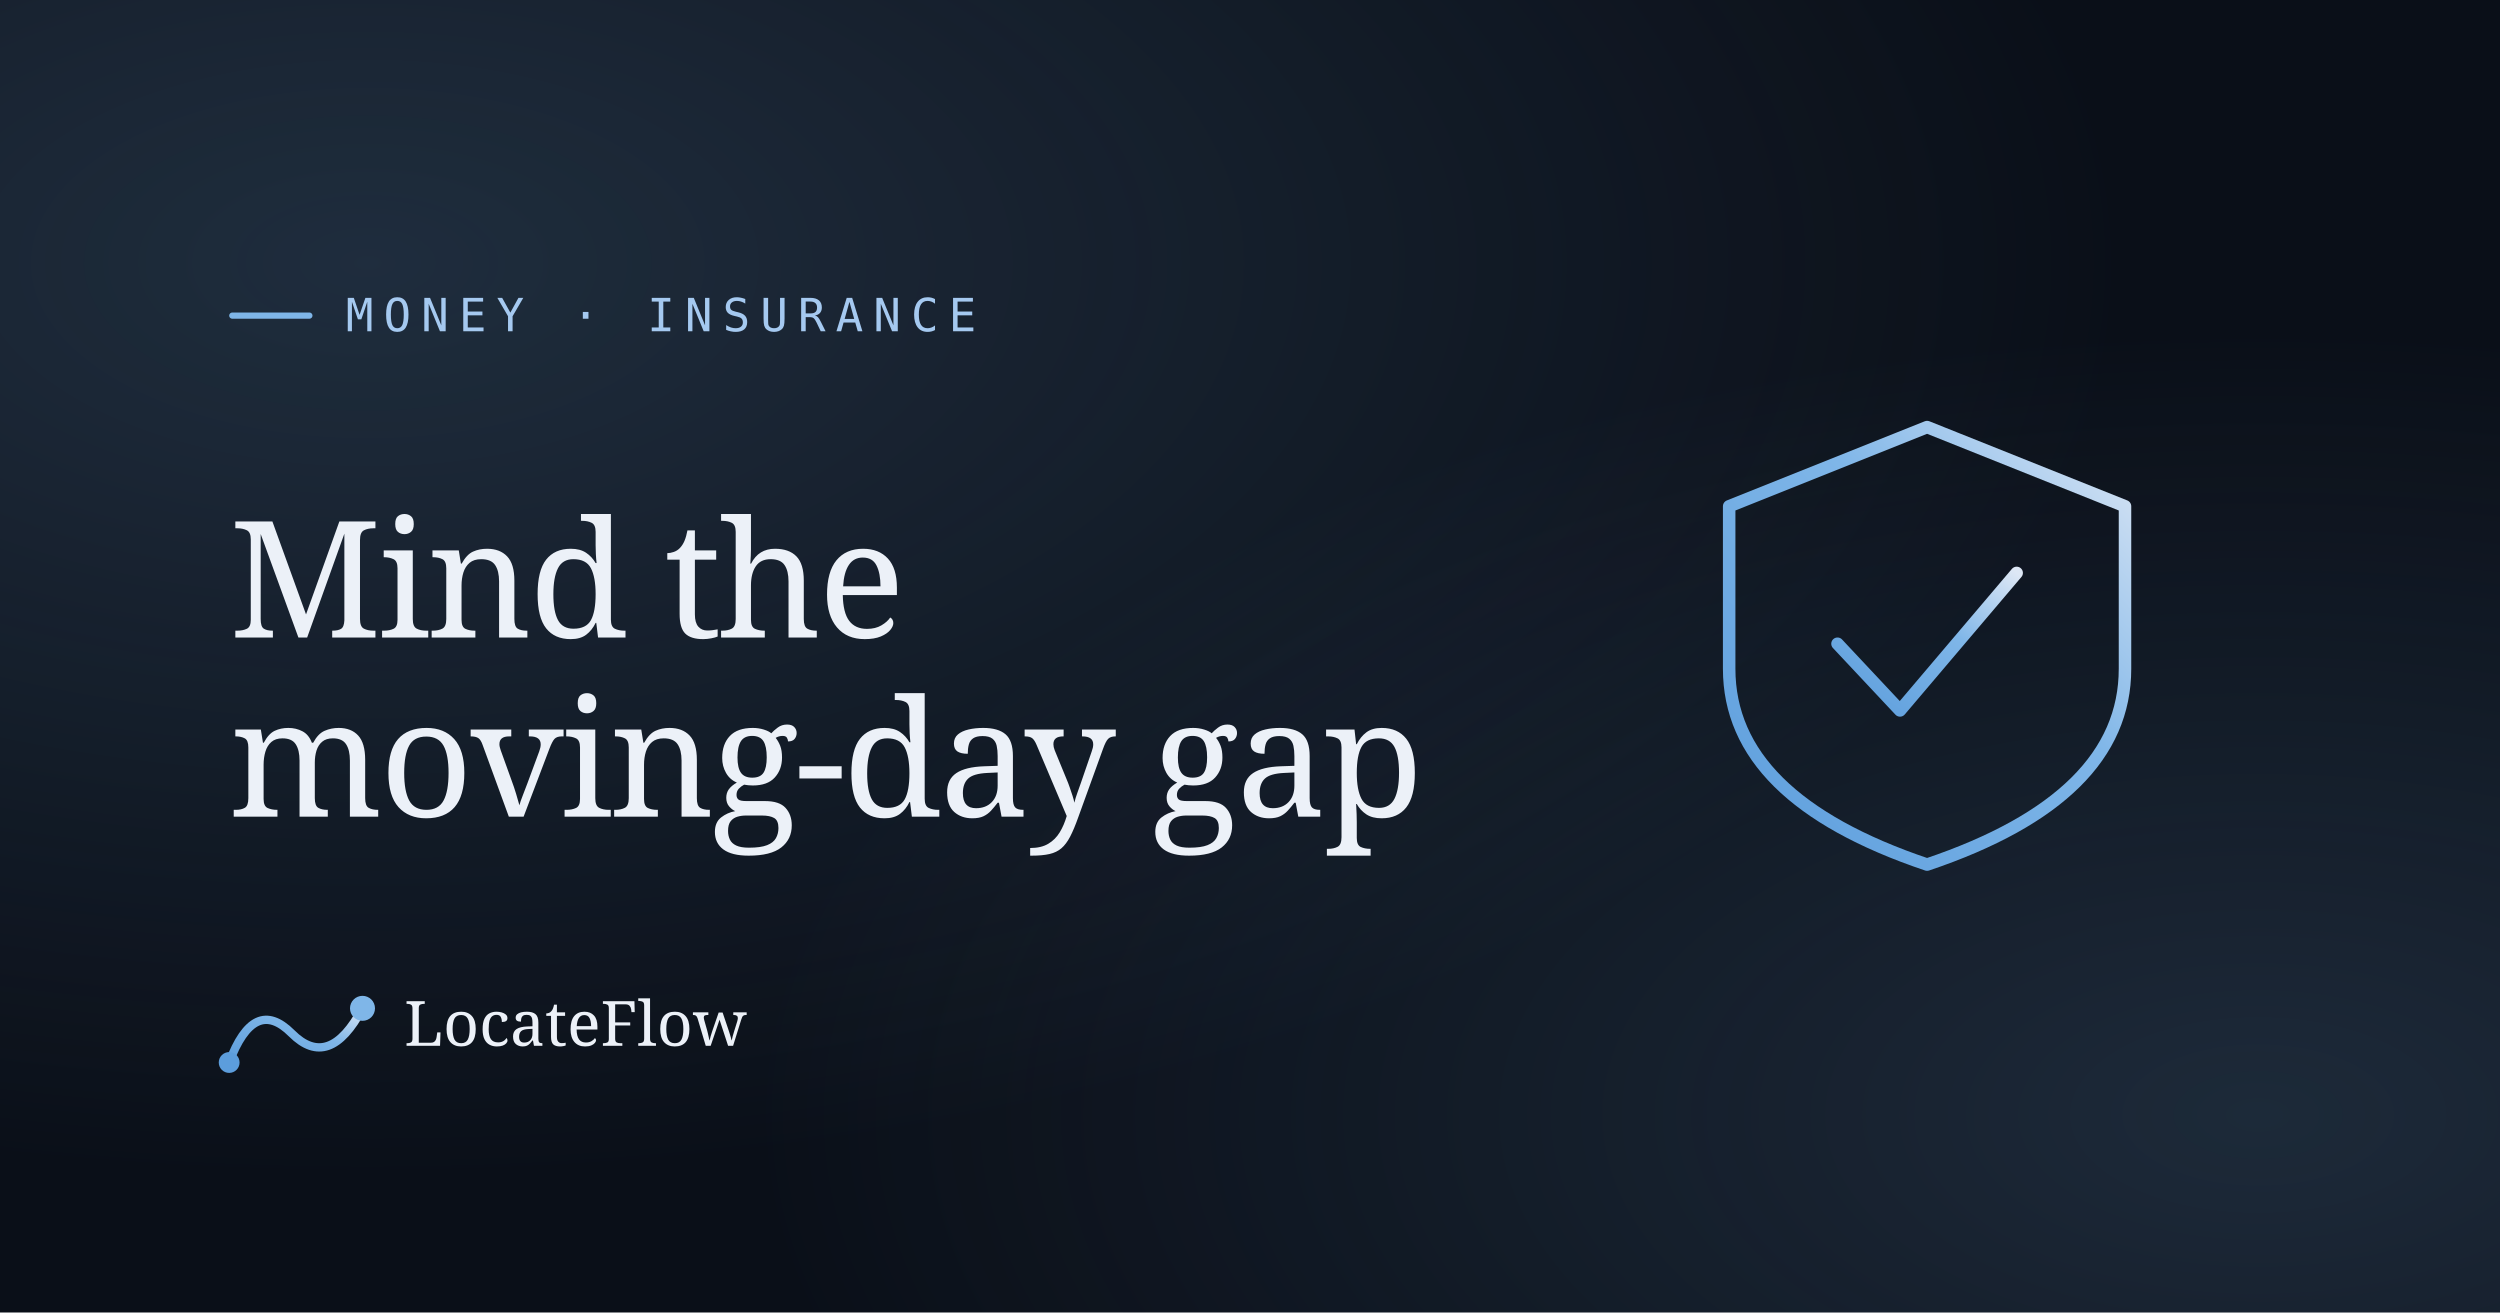
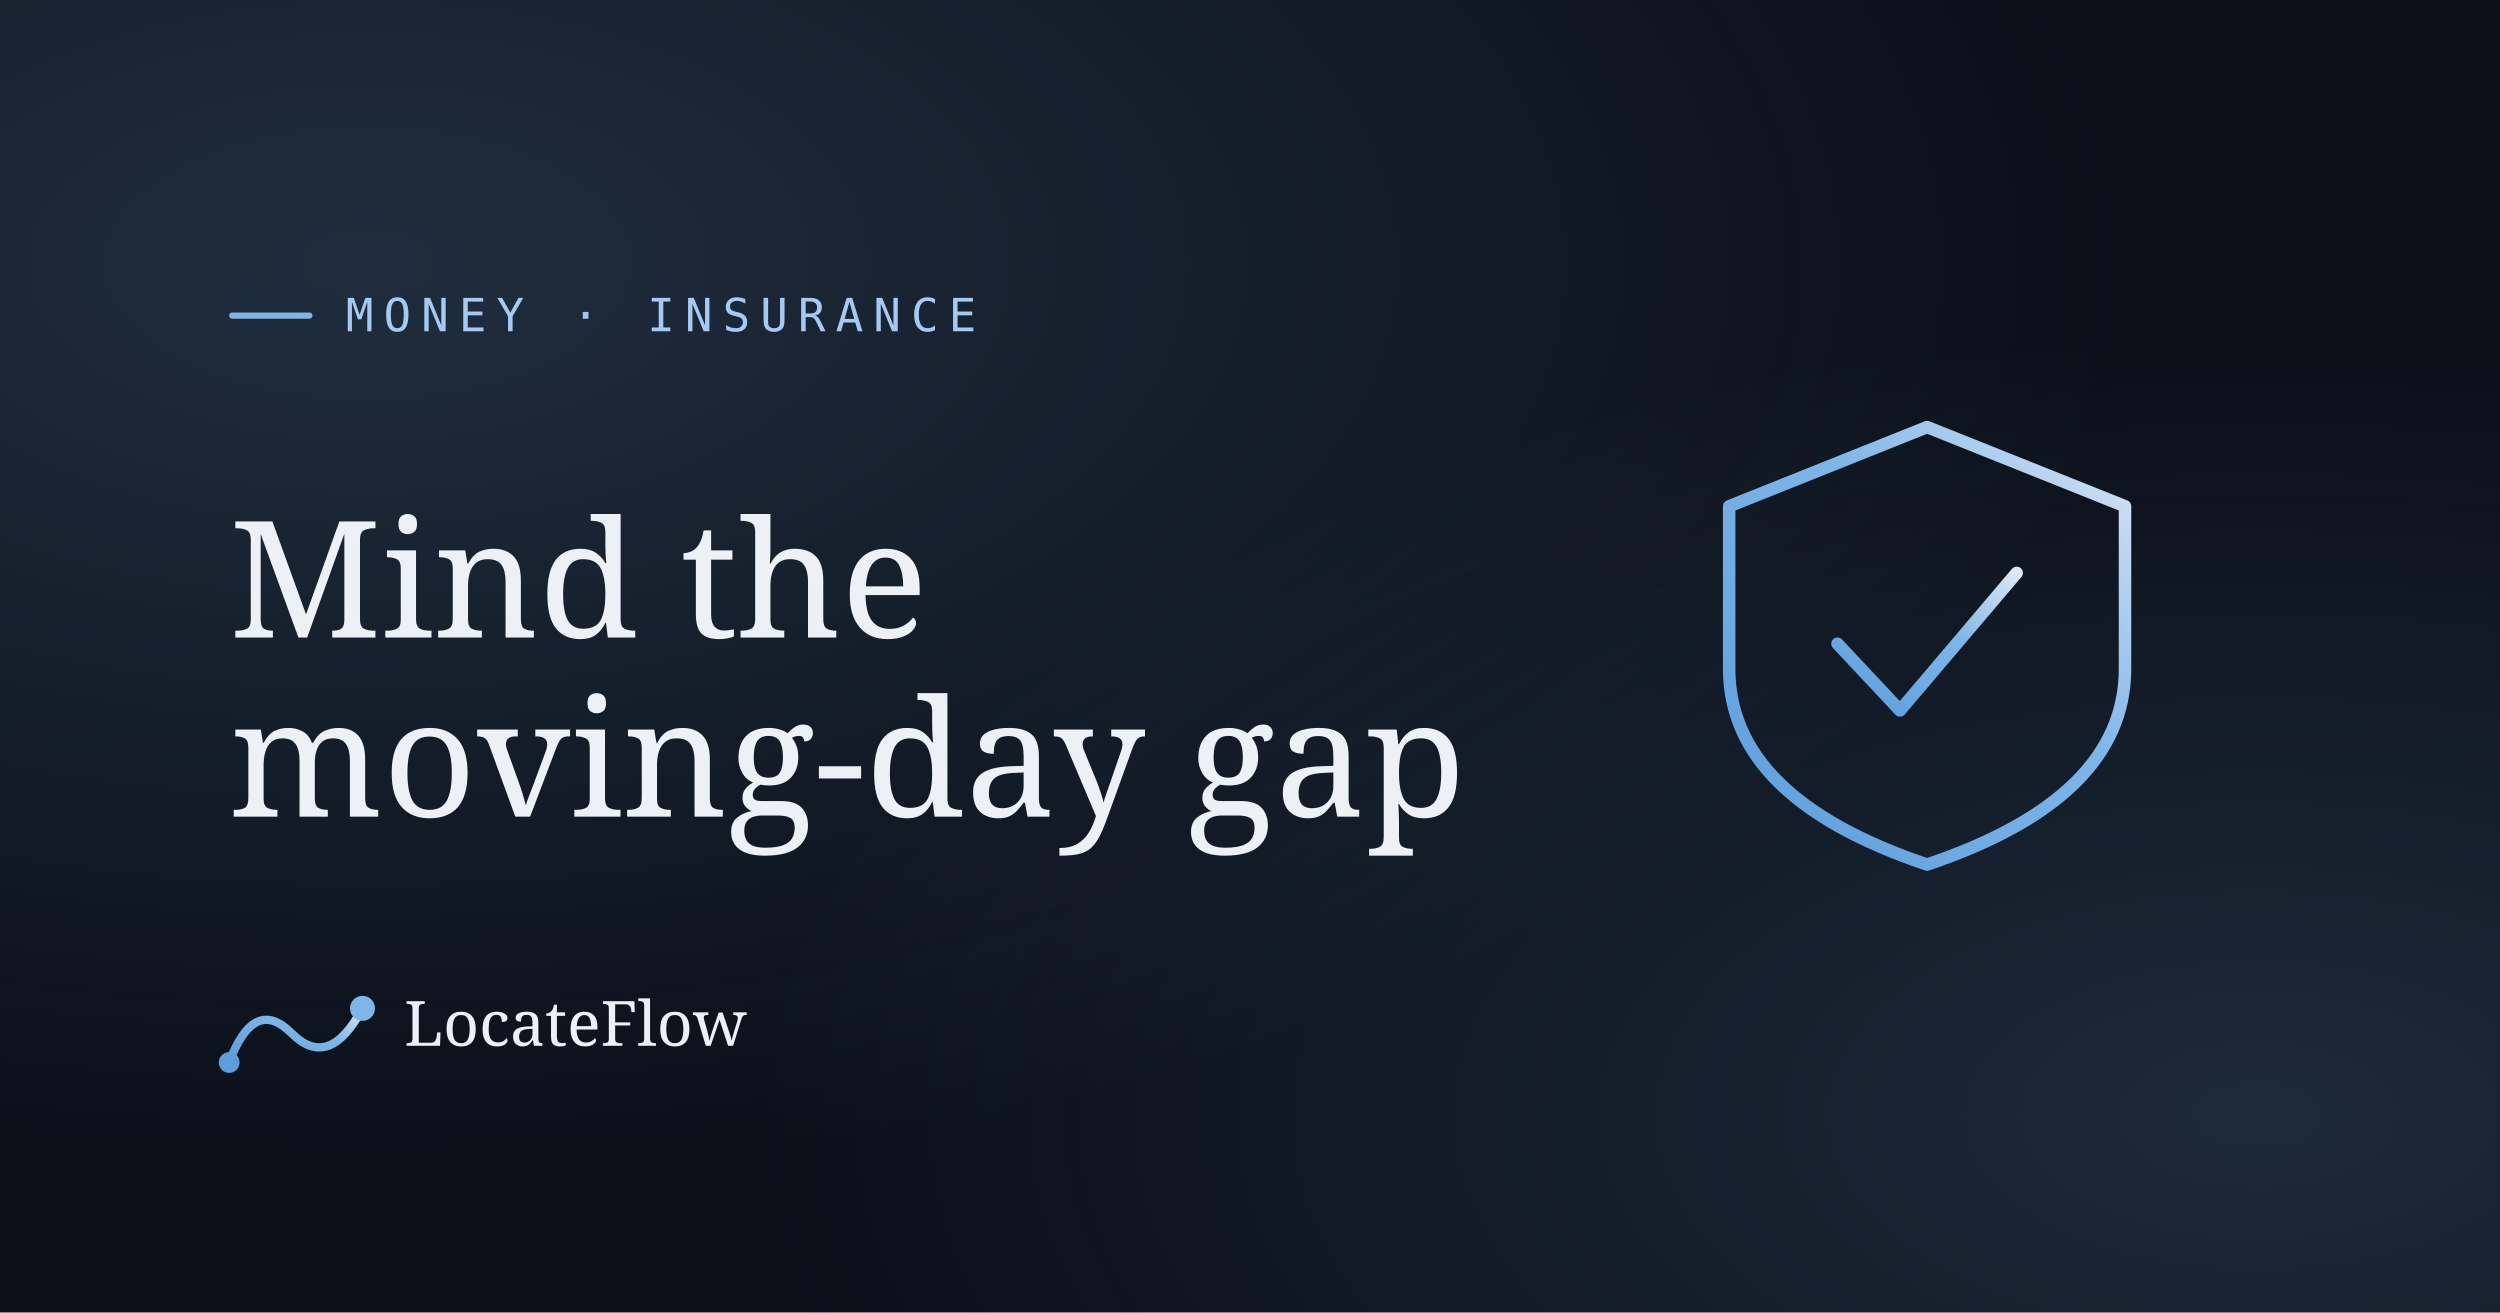
<svg xmlns="http://www.w3.org/2000/svg" viewBox="0 0 1200 630" fill="none" role="img" aria-label="The insurance coverage gap on moving day">
  <defs>
    <linearGradient id="flow" x1="0" y1="1" x2="1" y2="0">
      <stop offset="0%" stop-color="#5C9DDC" />
      <stop offset="60%" stop-color="#7FB6E8" />
      <stop offset="100%" stop-color="#DDE7F5" />
    </linearGradient>
    <radialGradient id="tr" cx="0.15" cy="0.2" r="0.7">
      <stop offset="0%" stop-color="#7FB6E8" stop-opacity="0.18" />
      <stop offset="100%" stop-color="#7FB6E8" stop-opacity="0" />
    </radialGradient>
    <radialGradient id="br" cx="0.9" cy="0.85" r="0.6">
      <stop offset="0%" stop-color="#7FB6E8" stop-opacity="0.16" />
      <stop offset="100%" stop-color="#7FB6E8" stop-opacity="0" />
    </radialGradient>
  </defs>
  <rect width="1200" height="630" fill="#0A0F18" />
  <rect width="1200" height="630" fill="url(#tr)" />
  <rect width="1200" height="630" fill="url(#br)" />
  <rect x="110" y="150" width="40" height="3" rx="1.5" fill="#7FB6E8" />
  <text x="166" y="159" font-family="'Geist Mono', ui-monospace, monospace" font-size="22" letter-spacing="0.22em" fill="#A5C9F0">MONEY · INSURANCE</text>
-   <text x="110" y="306" font-family="Fraunces, Georgia, serif" font-size="78" font-weight="500" fill="#ECF1F8" letter-spacing="-0.02em">Mind the</text>
-   <text x="110" y="392" font-family="Fraunces, Georgia, serif" font-size="78" font-weight="500" fill="#ECF1F8" letter-spacing="-0.02em">moving-day gap</text>
+   <text x="110" y="306" font-family="Fraunces, Georgia, serif" font-size="78" font-weight="500" fill="#ECF1F8" letter-spacing="0">Mind the</text>
+   <text x="110" y="392" font-family="Fraunces, Georgia, serif" font-size="78" font-weight="500" fill="#ECF1F8" letter-spacing="0">moving-day gap</text>
  <g transform="translate(830,205)" stroke="url(#flow)" stroke-width="6" stroke-linecap="round" stroke-linejoin="round">
    <path d="M95 0 L190 38 V 116 Q 190 178 95 210 Q 0 178 0 116 V 38 Z" />
    <path d="M52 104 l30 32 l56 -66" />
  </g>
  <g transform="translate(110,470)">
    <path d="M0 40 Q 12 8, 30 26 T 64 14" stroke="url(#flow)" stroke-width="4" fill="none" stroke-linecap="round" />
    <circle cx="0" cy="40" r="5" fill="#5C9DDC" />
    <circle cx="64" cy="14" r="6" fill="#7FB6E8" />
    <text x="84" y="32" font-family="Fraunces, Georgia, serif" font-size="30" fill="#ECF1F8">LocateFlow</text>
  </g>
</svg>
